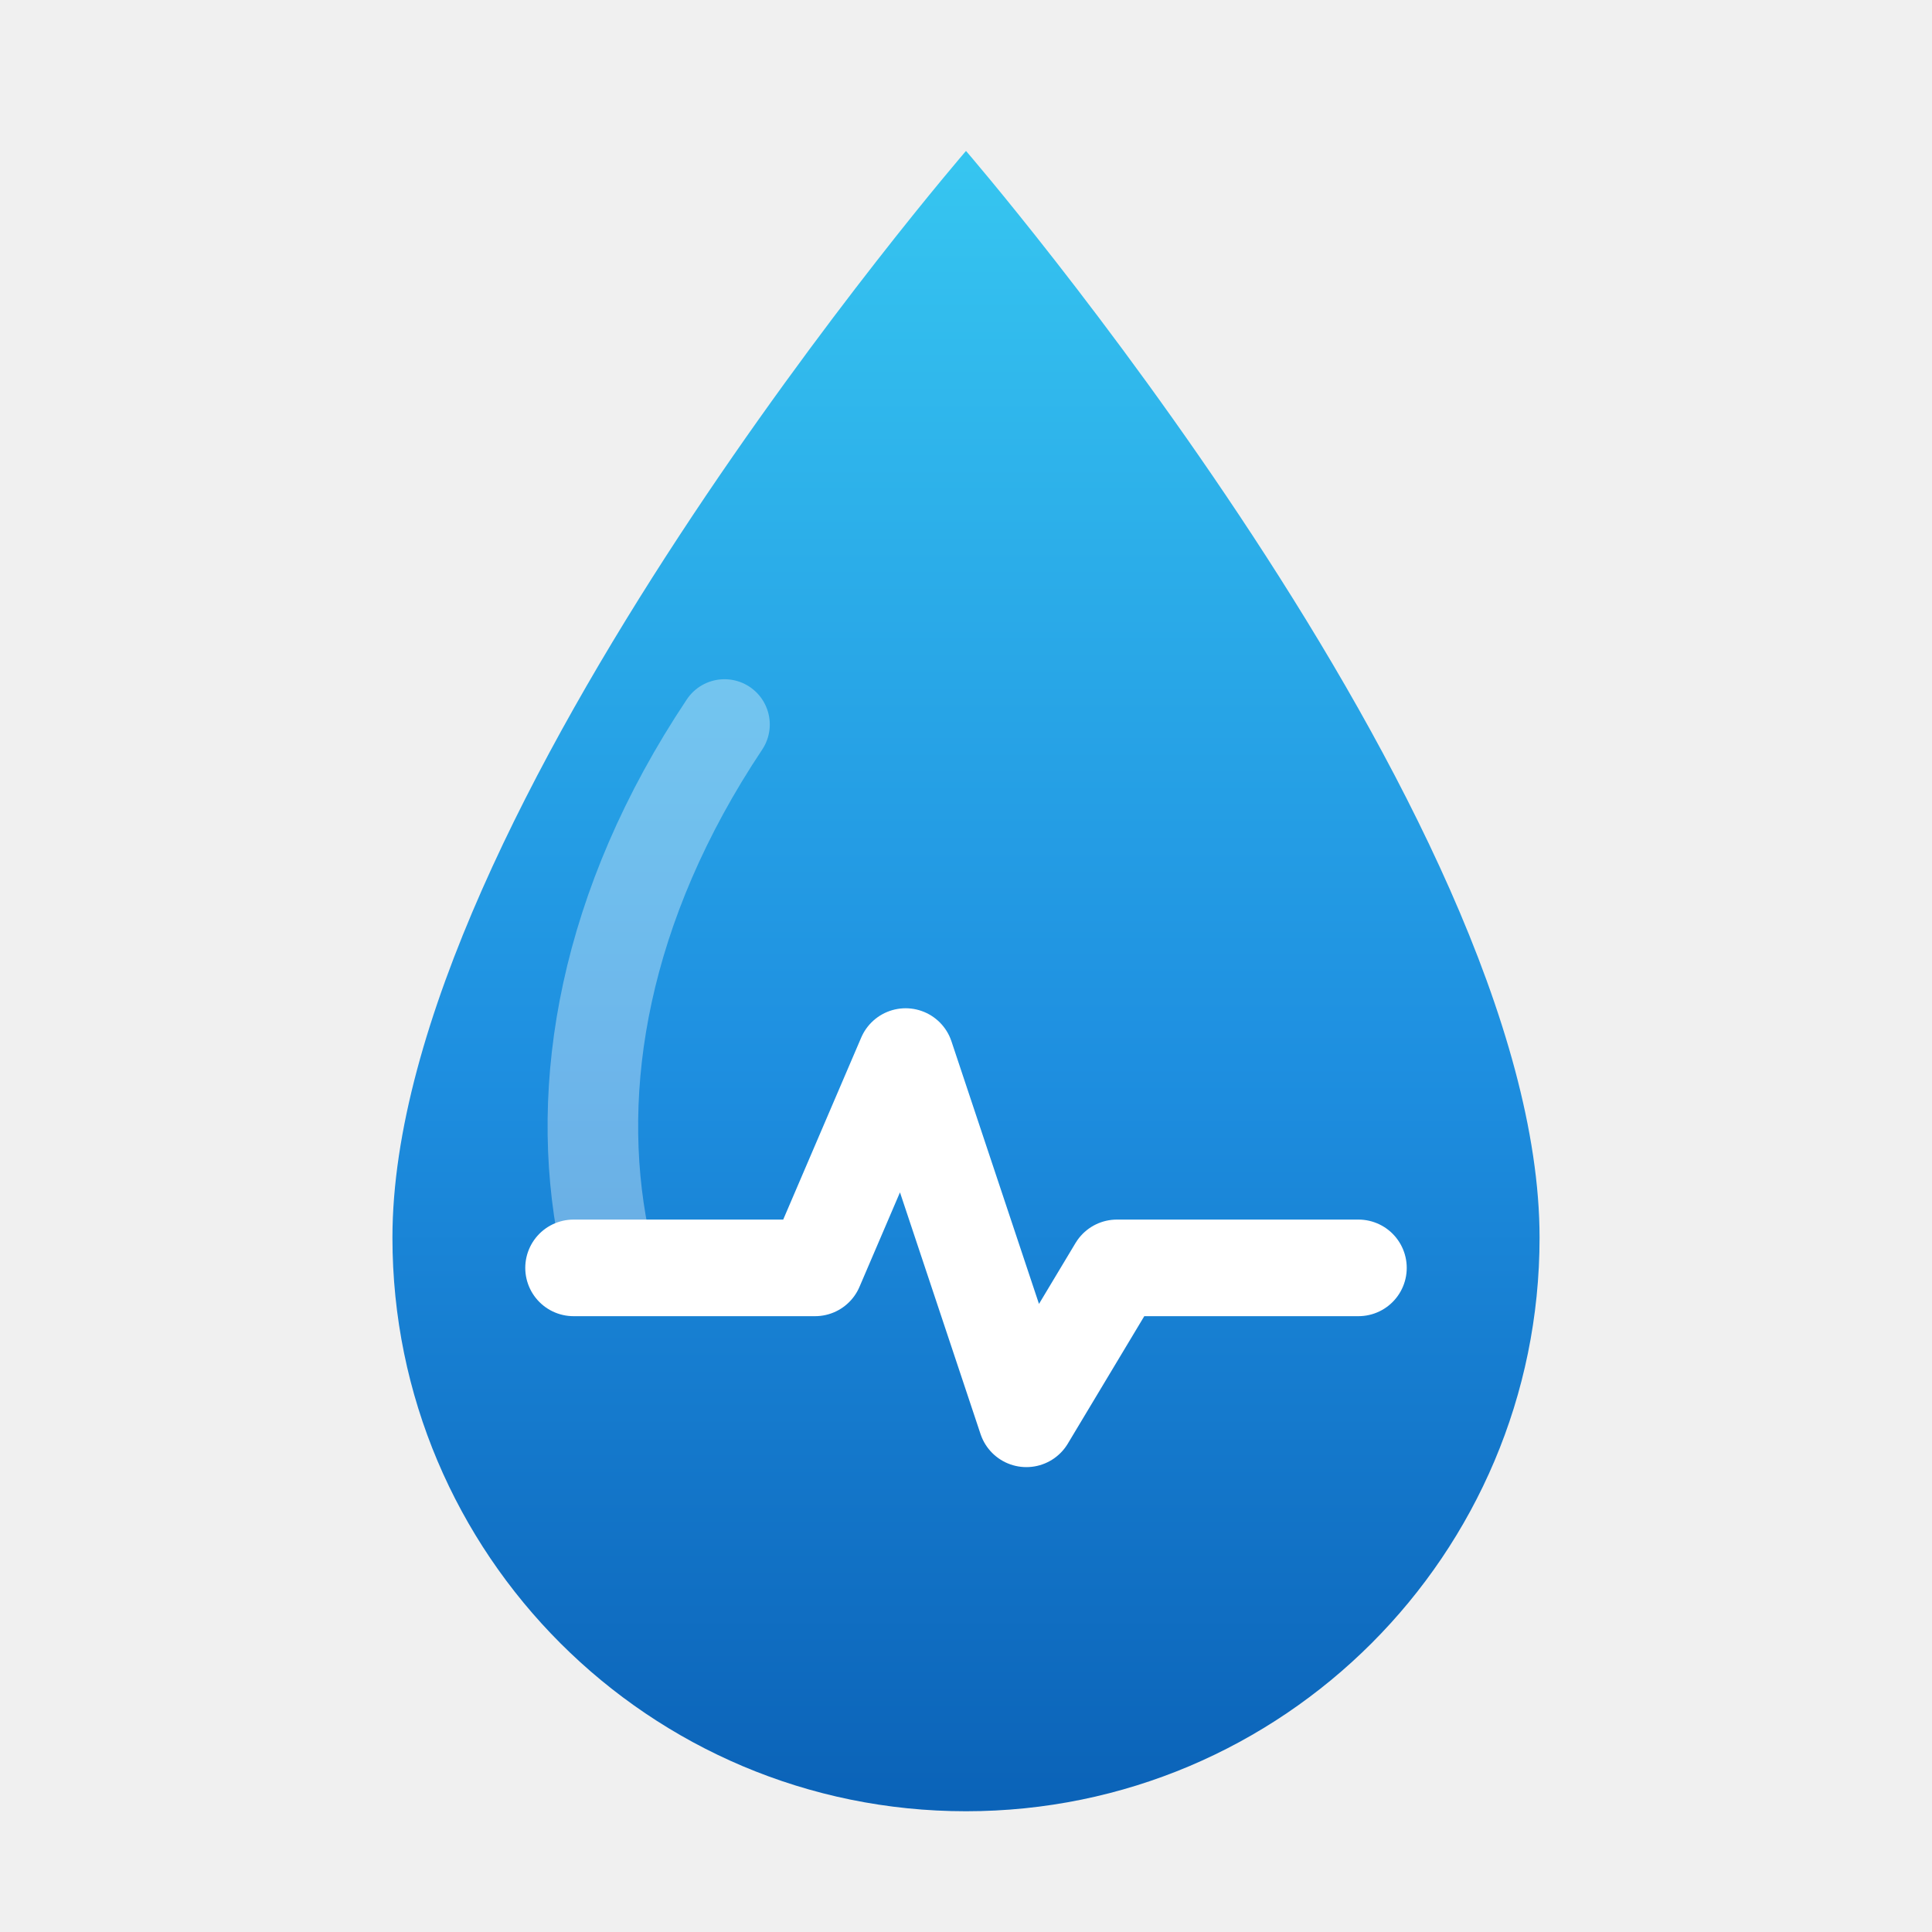
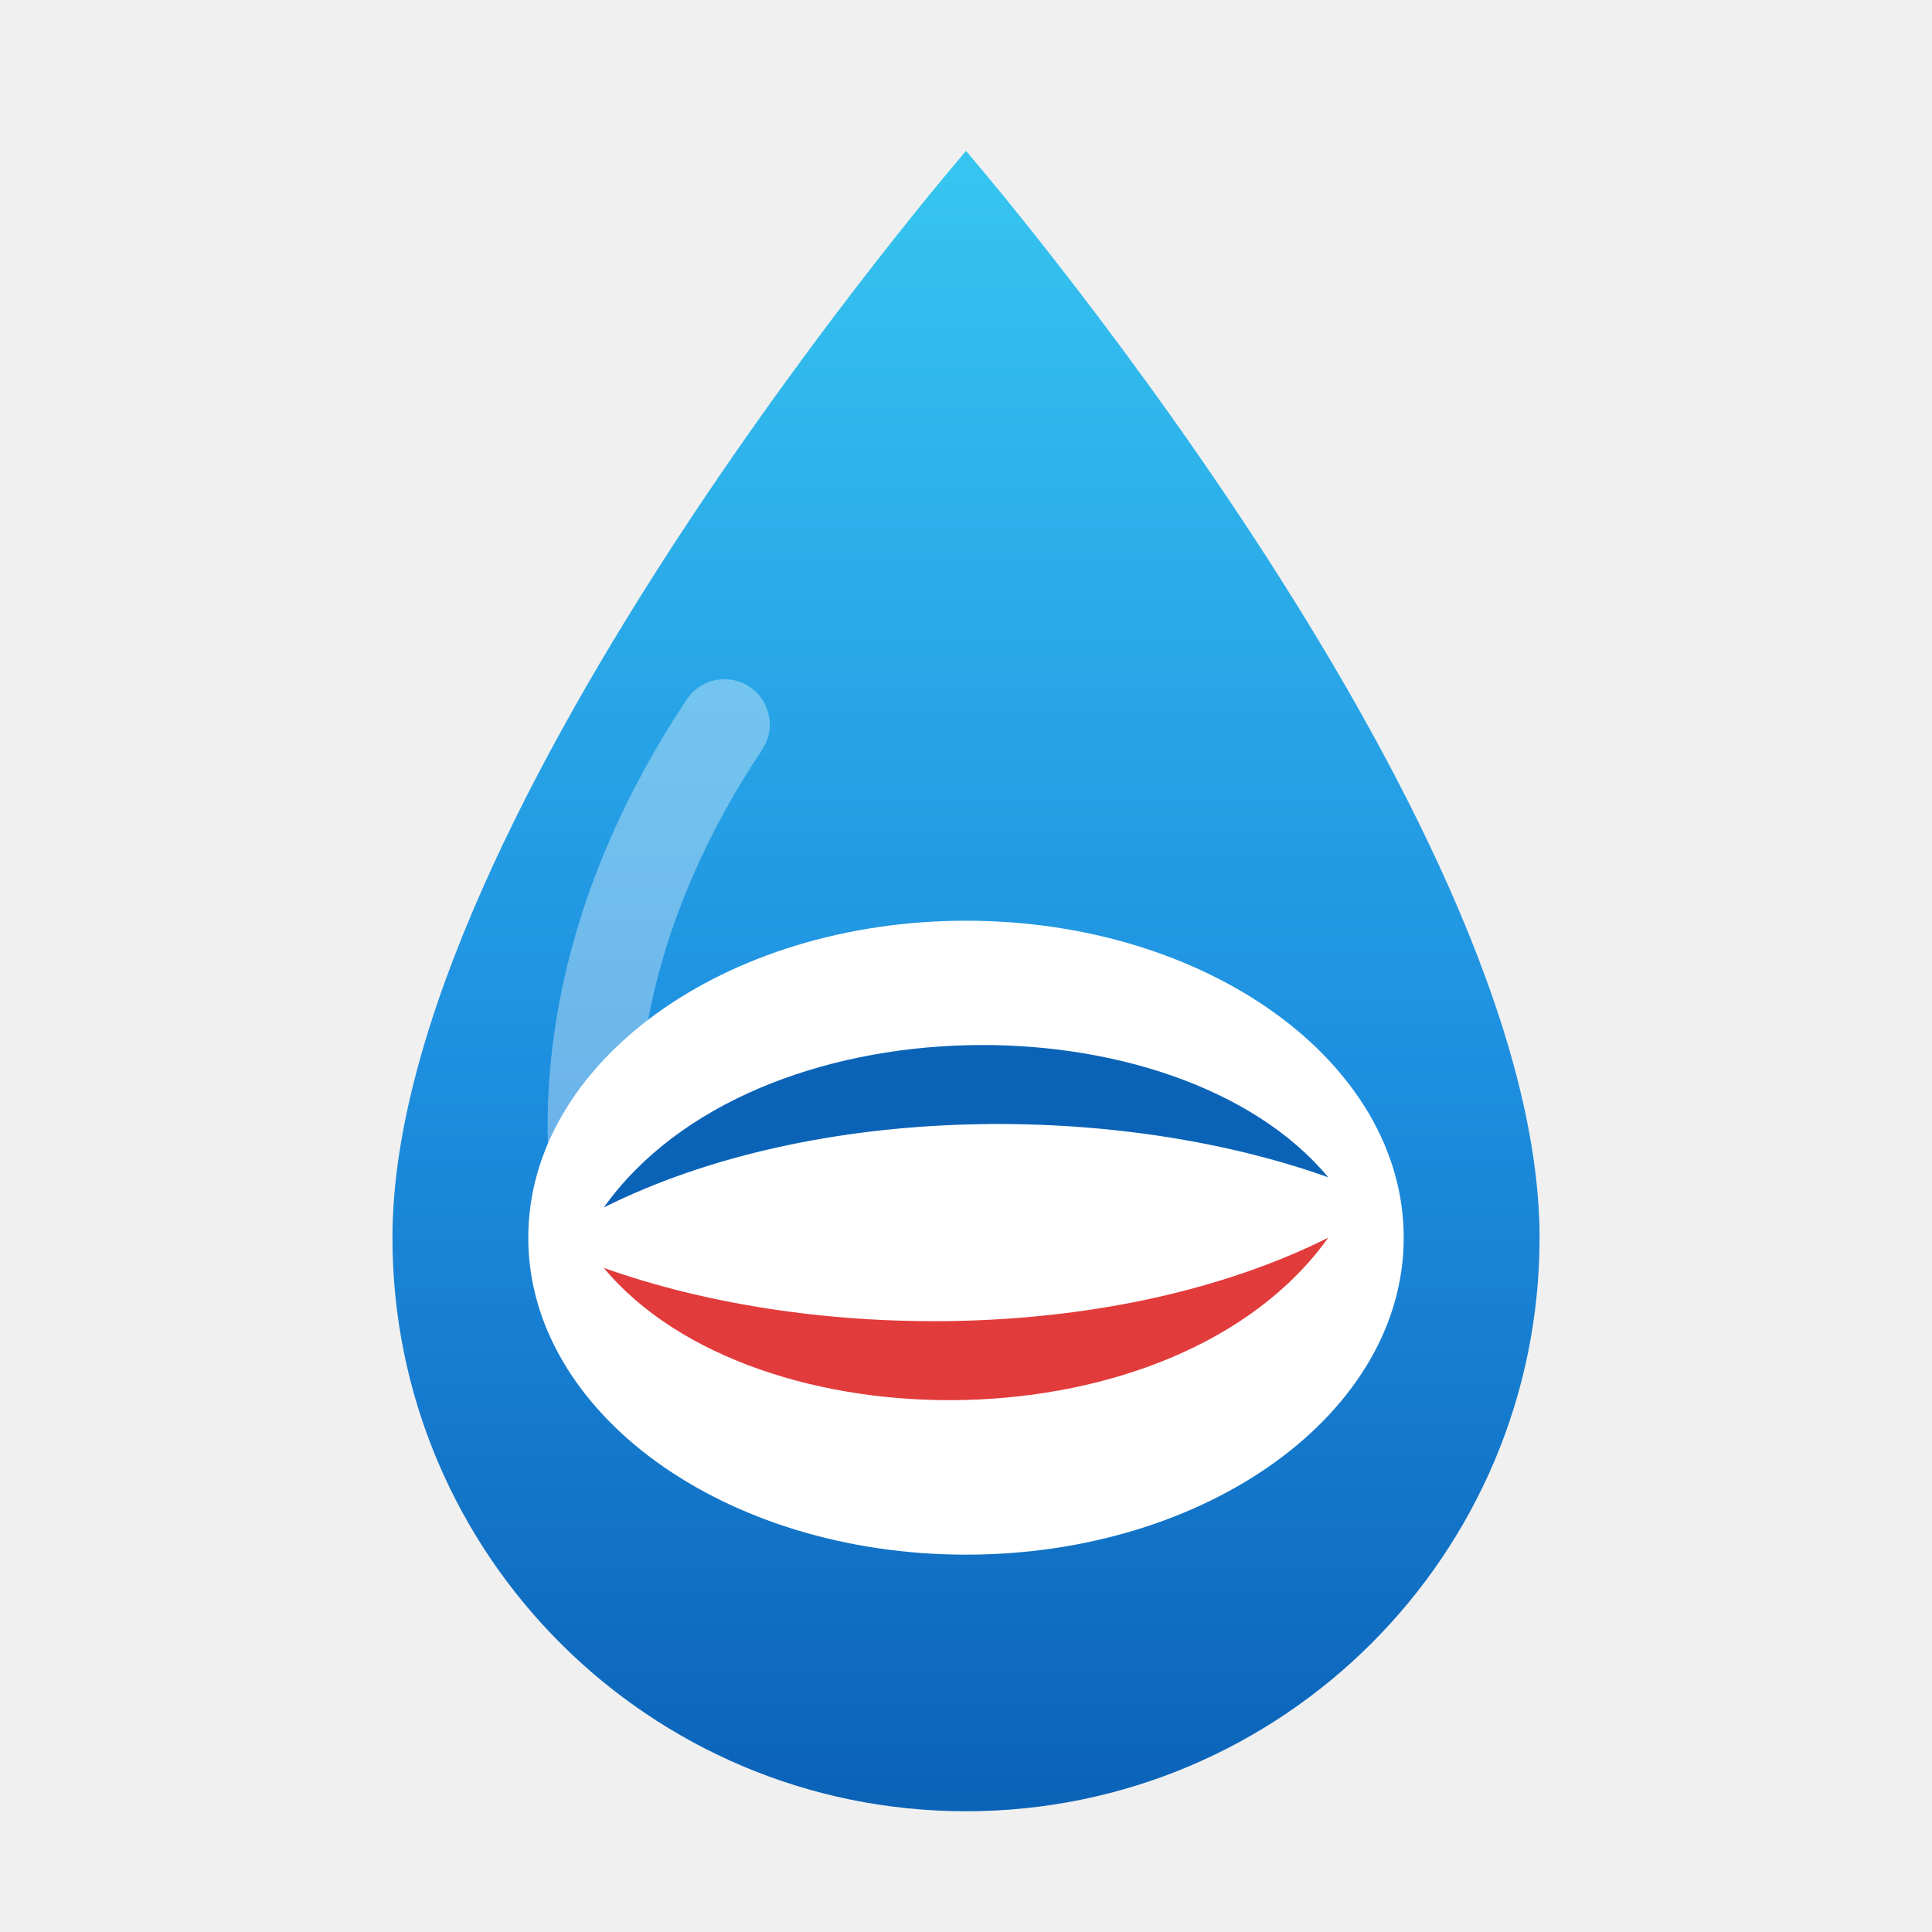
<svg xmlns="http://www.w3.org/2000/svg" viewBox="0 0 64 64" role="img" aria-label="AquaControll">
  <defs>
    <linearGradient id="acDrop" x1="0" y1="0" x2="0" y2="1">
      <stop offset="0" stop-color="#36c5f0" />
      <stop offset="0.55" stop-color="#1e8fe0" />
      <stop offset="1" stop-color="#0b63b8" />
    </linearGradient>
  </defs>
  <path d="M32 5 C32 5 13 27 13 41 a19 19 0 1 0 38 0 C51 27 32 5 32 5 Z" fill="url(#acDrop)" />
  <path d="M24 24 C20 30 19 36 20 41" fill="none" stroke="#ffffff" stroke-opacity="0.35" stroke-width="3" stroke-linecap="round" />
-   <path d="M19 42 H27 L30 35 L34 47 L37 42 H45" fill="none" stroke="#ffffff" stroke-width="3.2" stroke-linecap="round" stroke-linejoin="round" />
+   <ellipse cx="32" cy="41" rx="14.5" ry="10.5" fill="#ffffff" />
+   <g transform="translate(32,41)">
+     <path d="M-12 -1 C-7 -8 7 -8 12 -2 C5 -4.5 -5 -4.5 -12 -1 Z" fill="#0b63b8" />
+     <path d="M-12 1 C-5 3.5 5 3.5 12 0 C7 7 -7 7 -12 1 Z" fill="#e23b3b" />
+   </g>
</svg>
